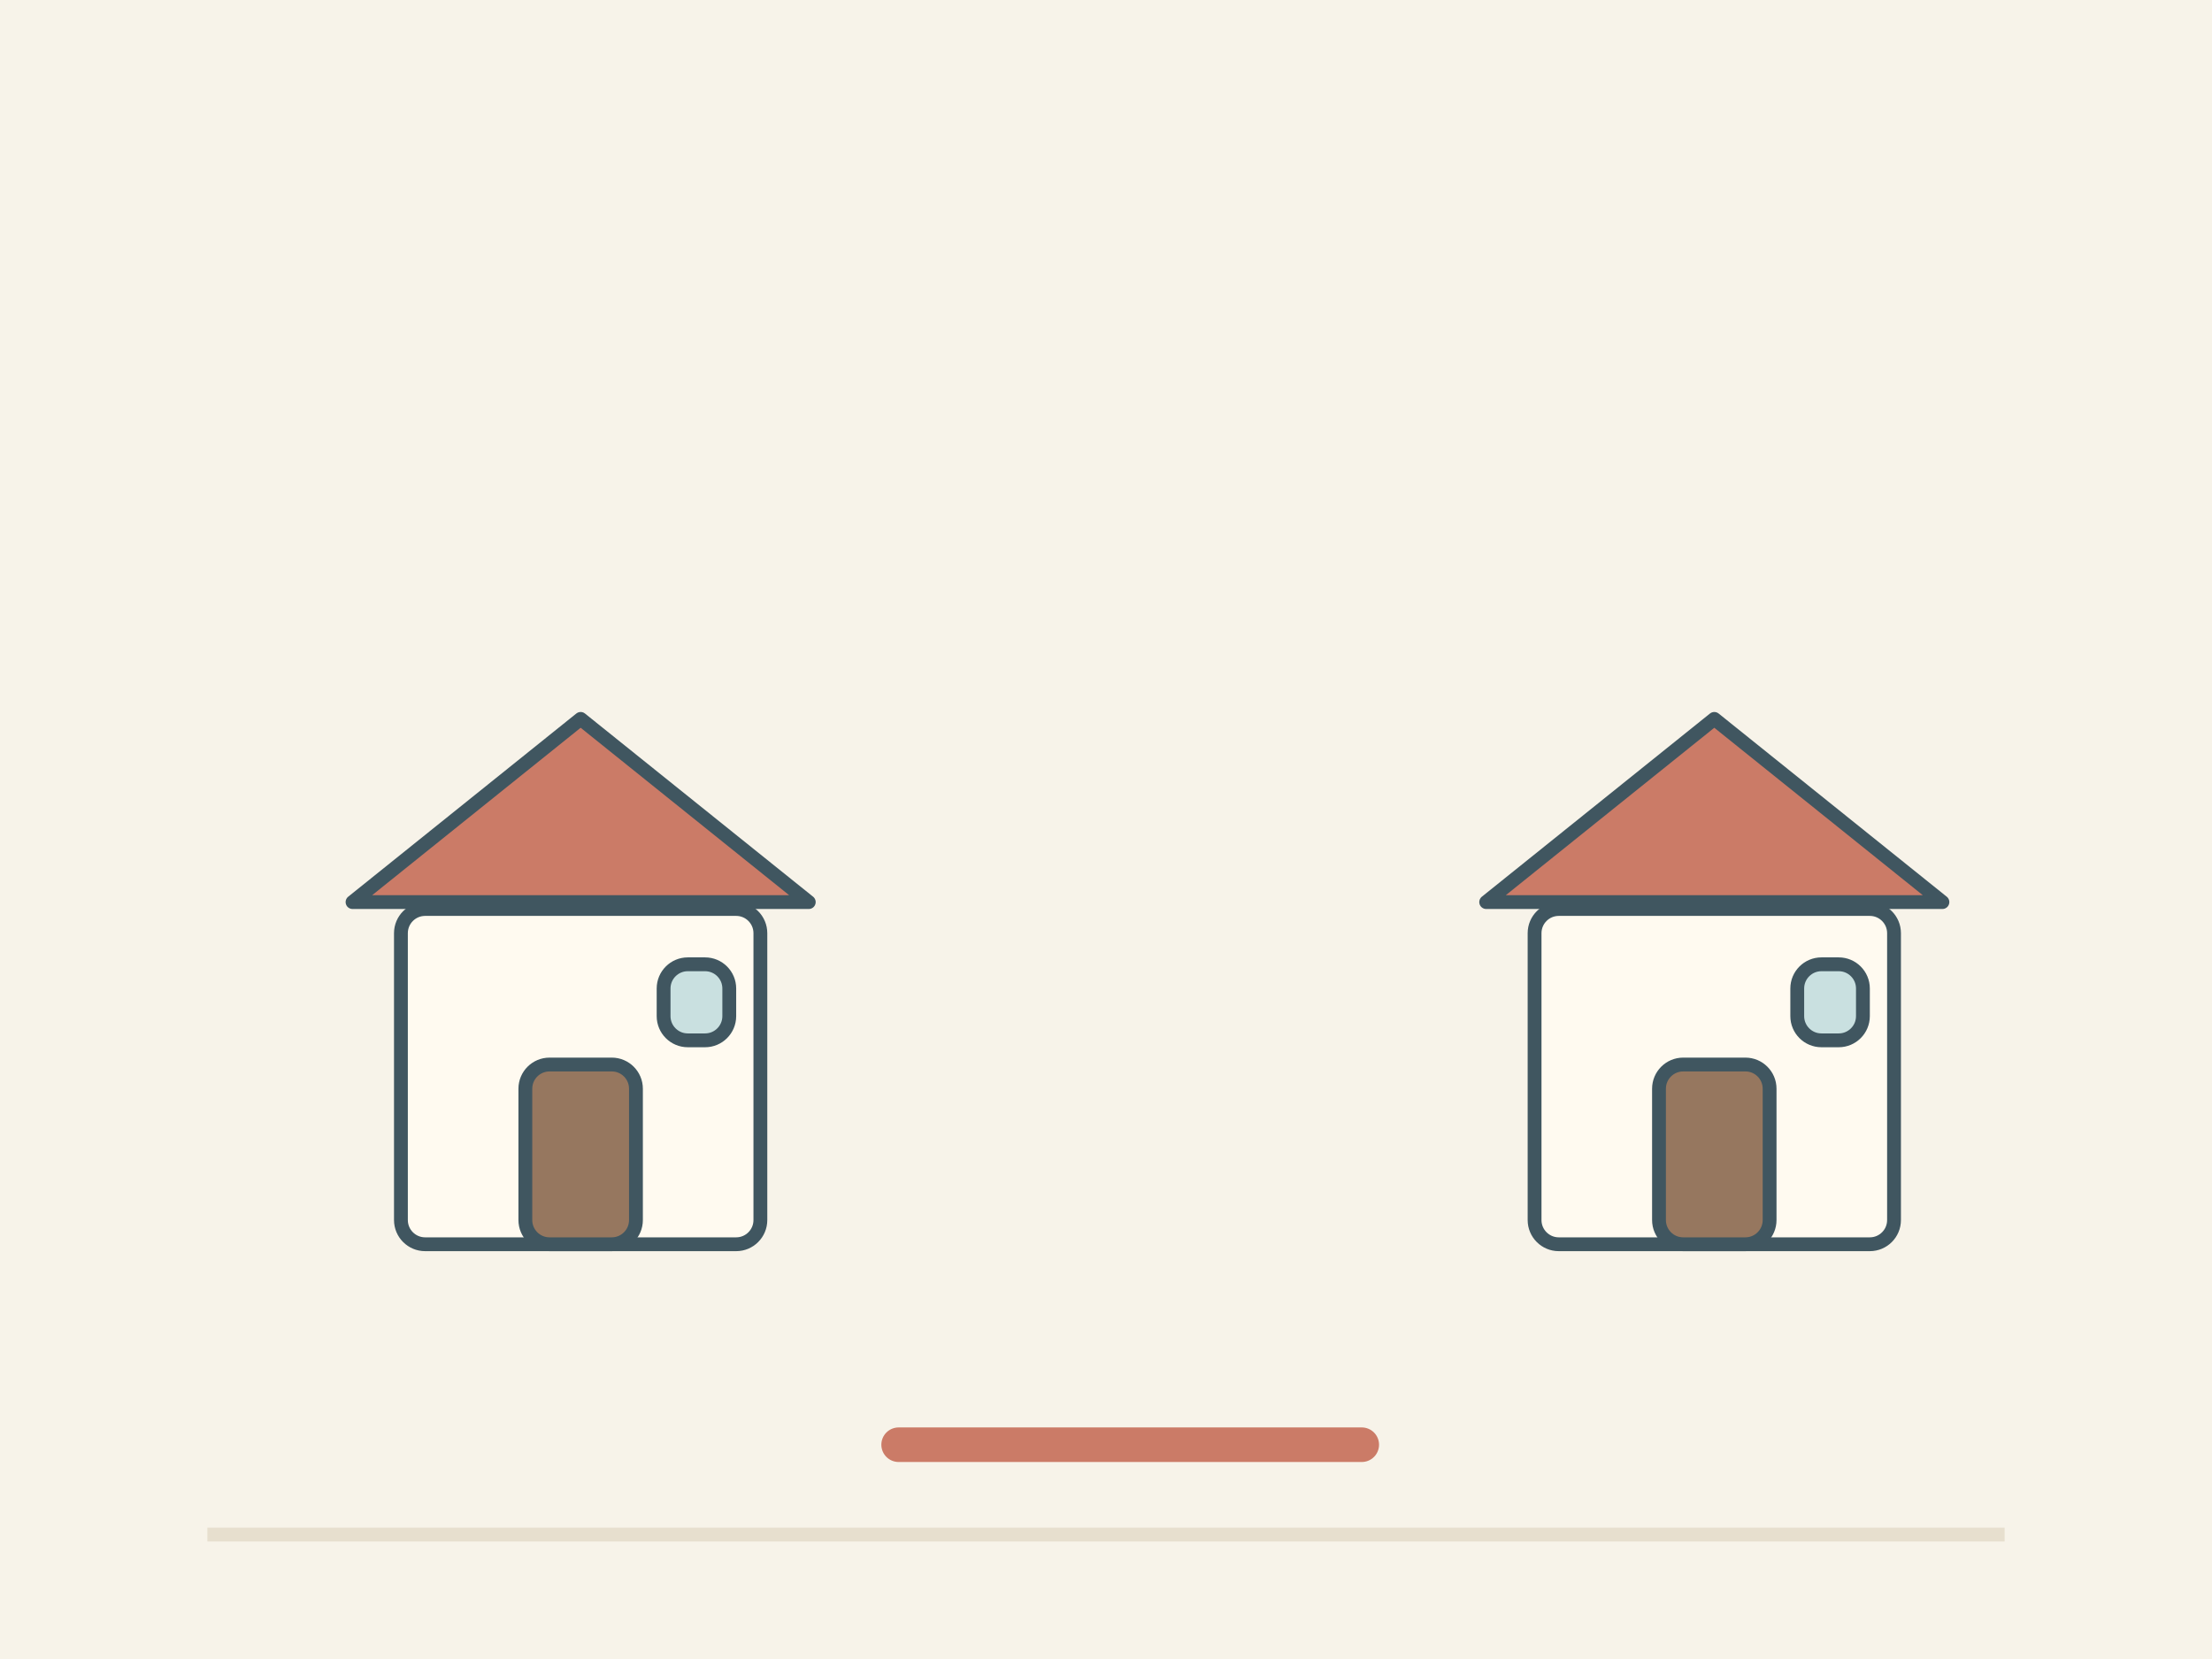
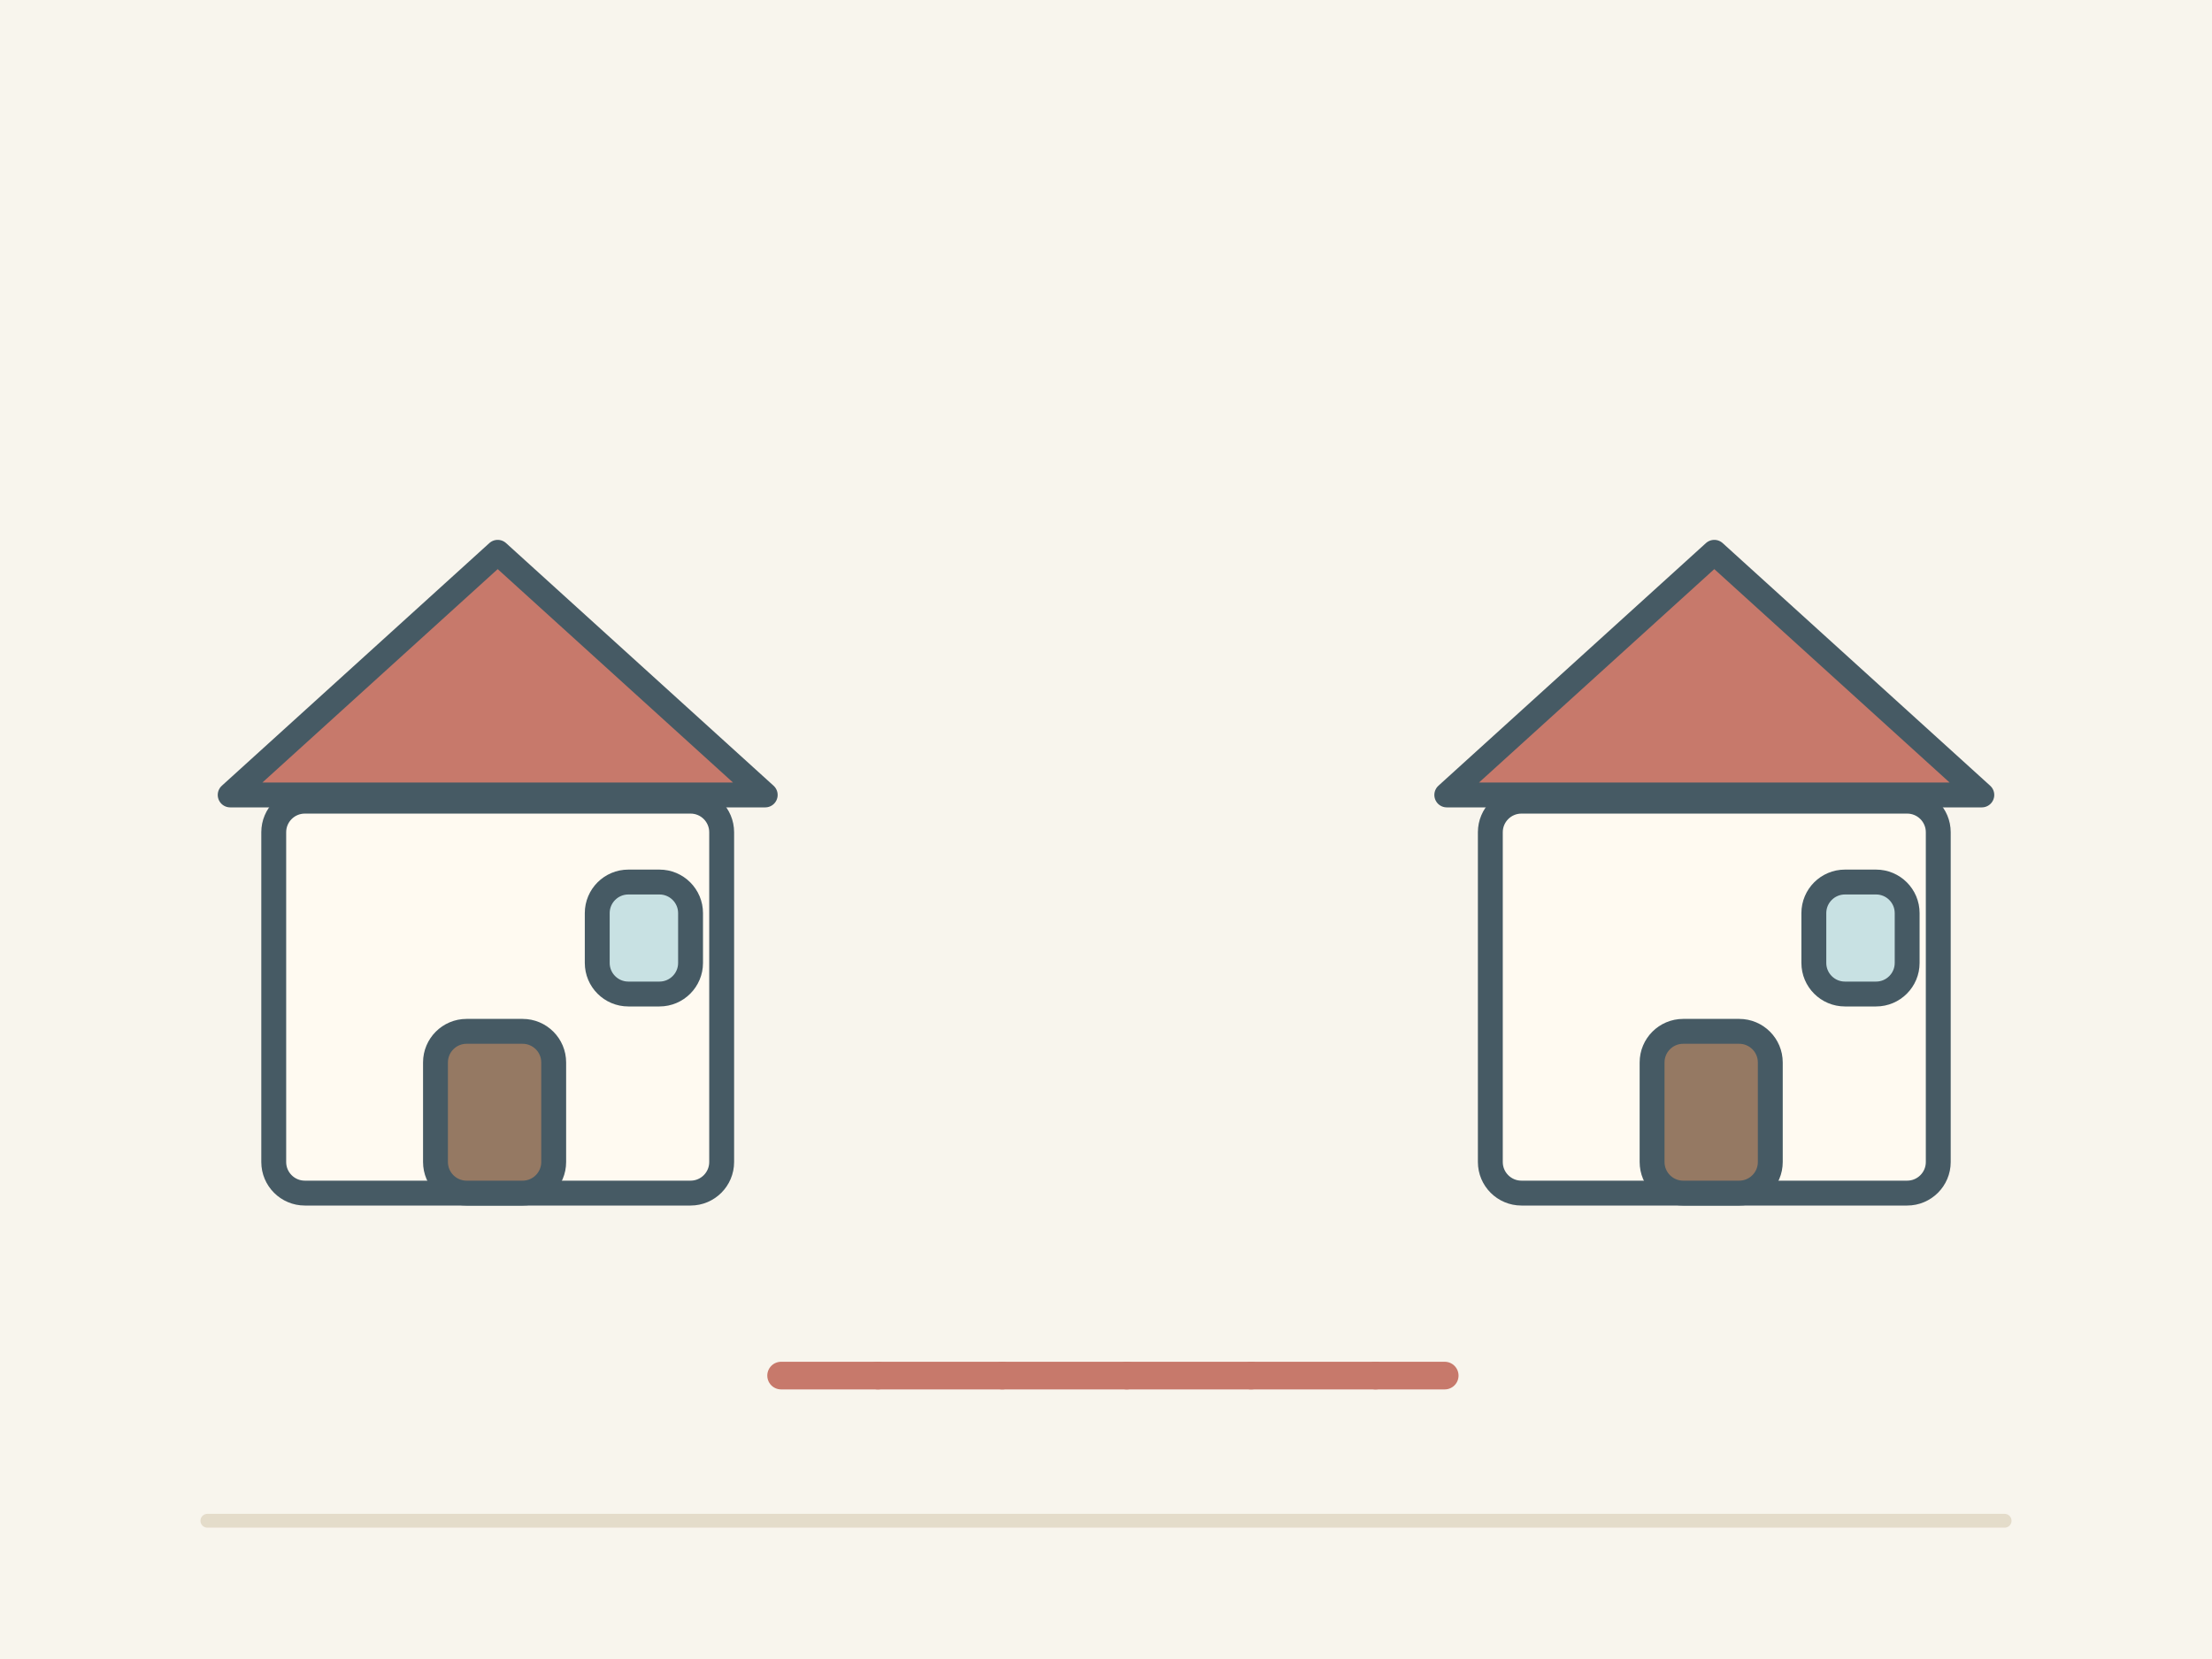
- <svg xmlns="http://www.w3.org/2000/svg" width="320" height="240" viewBox="0 0 320 240">
-   <rect width="320" height="240" fill="#f7f3e9" />
-   <path d="M30 222H290" stroke="#e7dfce" stroke-width="2" fill="none" />
-   <g transform="translate(84 130) scale(0.5)">
-     <polygon points="-66,1 0,-52 66,1" fill="#cb7b67" stroke="#405660" stroke-width="4" stroke-linejoin="round" />
-     <rect x="-52" y="3" width="104" height="97" rx="7" fill="#fffaf0" stroke="#405660" stroke-width="4" />
-     <rect x="-16" y="48" width="32" height="52" rx="7" fill="#96775f" stroke="#405660" stroke-width="4" />
-     <rect x="24" y="19" width="19" height="22" rx="7" fill="#c9e0e0" stroke="#405660" stroke-width="4" />
+ <svg xmlns="http://www.w3.org/2000/svg" viewBox="0 0 320 240" width="320" height="240">
+   <rect width="320" height="240" fill="#f8f5ed" />
+   <path d="M30 220H290" fill="none" stroke="#e4dcca" stroke-width="2" stroke-linecap="round" stroke-linejoin="round" />
+   <g transform="translate(72 106) scale(0.9)">
+     <polygon points="-43,10 0,-29 43,10" fill="#c7796b" stroke="#465a64" stroke-width="4" stroke-linejoin="round" />
+     <rect x="-36" y="11" width="72" height="63" rx="5" fill="#fffaf1" stroke="#465a64" stroke-width="4" />
+     <rect x="-10" y="48" width="19" height="26" rx="5" fill="#957963" stroke="#465a64" stroke-width="4" />
+     <rect x="16" y="24" width="15" height="18" rx="5" fill="#c8e1e3" stroke="#465a64" stroke-width="4" />
  </g>
-   <g transform="translate(248 130) scale(0.5)">
-     <polygon points="-66,1 0,-52 66,1" fill="#cb7b67" stroke="#405660" stroke-width="4" stroke-linejoin="round" />
-     <rect x="-52" y="3" width="104" height="97" rx="7" fill="#fffaf0" stroke="#405660" stroke-width="4" />
-     <rect x="-16" y="48" width="32" height="52" rx="7" fill="#96775f" stroke="#405660" stroke-width="4" />
-     <rect x="24" y="19" width="19" height="22" rx="7" fill="#c9e0e0" stroke="#405660" stroke-width="4" />
+   <g transform="translate(248 106) scale(0.9)">
+     <polygon points="-43,10 0,-29 43,10" fill="#c7796b" stroke="#465a64" stroke-width="4" stroke-linejoin="round" />
+     <rect x="-36" y="11" width="72" height="63" rx="5" fill="#fffaf1" stroke="#465a64" stroke-width="4" />
+     <rect x="-10" y="48" width="19" height="26" rx="5" fill="#957963" stroke="#465a64" stroke-width="4" />
+     <rect x="16" y="24" width="15" height="18" rx="5" fill="#c8e1e3" stroke="#465a64" stroke-width="4" />
  </g>
-   <path d="M130 209H197" fill="none" stroke="#cb7b67" stroke-width="5" stroke-linecap="round" stroke-linejoin="round" />
+   <path d="M113 199H209" fill="none" stroke="#c7796b" stroke-width="4" stroke-linecap="round" stroke-linejoin="round" />
+   <circle cx="127" cy="199" r="2" fill="#c7796b" stroke="#c7796b" stroke-width="0" />
+   <circle cx="145" cy="199" r="2" fill="#c7796b" stroke="#c7796b" stroke-width="0" />
+   <circle cx="163" cy="199" r="2" fill="#c7796b" stroke="#c7796b" stroke-width="0" />
+   <circle cx="181" cy="199" r="2" fill="#c7796b" stroke="#c7796b" stroke-width="0" />
+   <circle cx="199" cy="199" r="2" fill="#c7796b" stroke="#c7796b" stroke-width="0" />
</svg>
